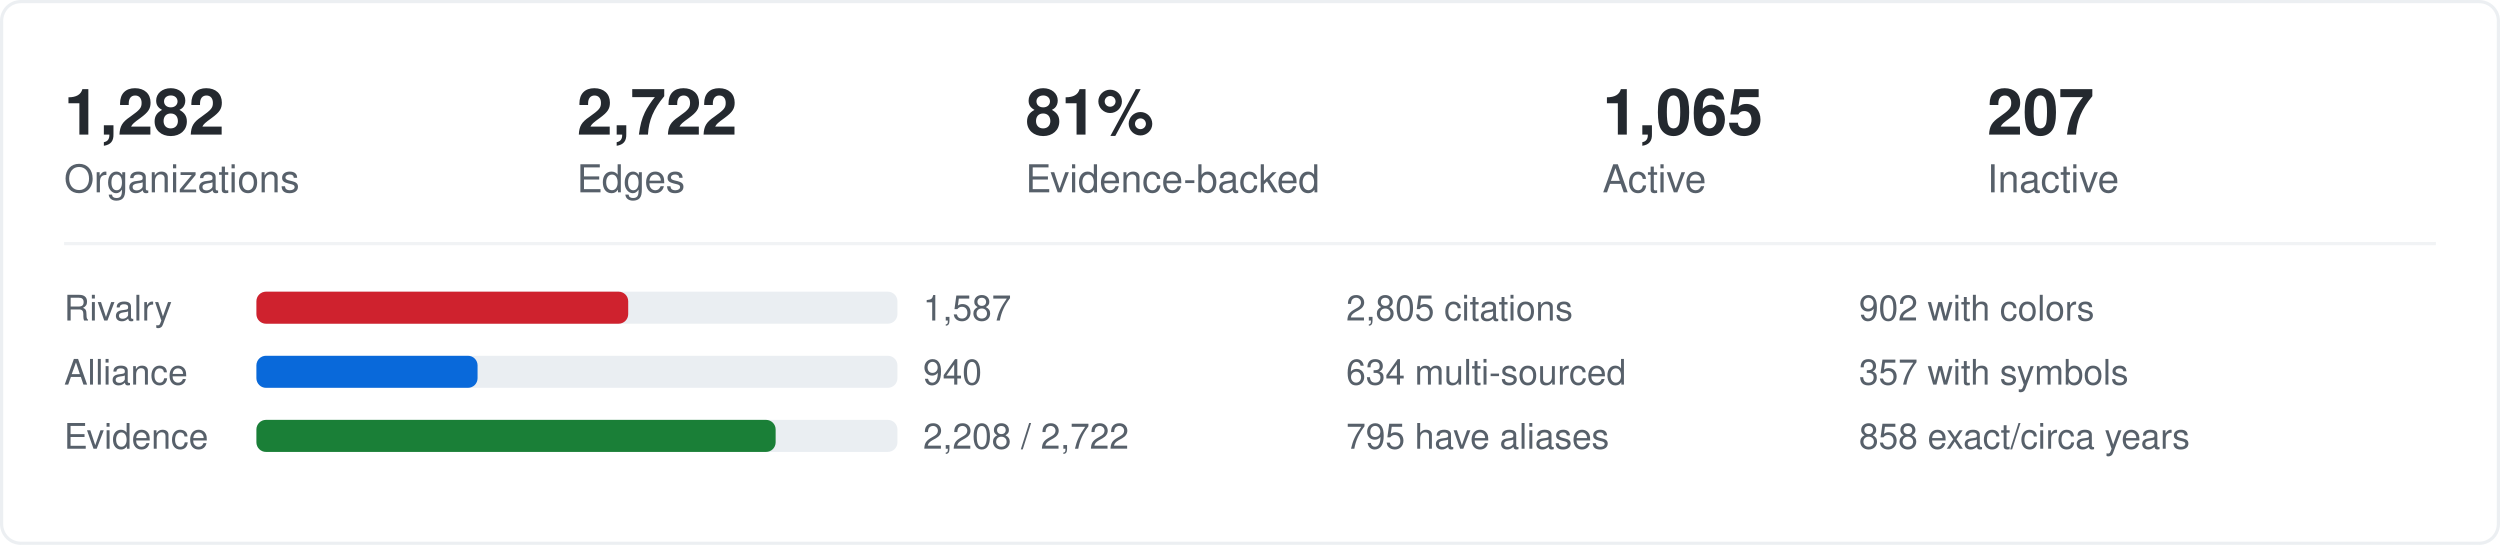
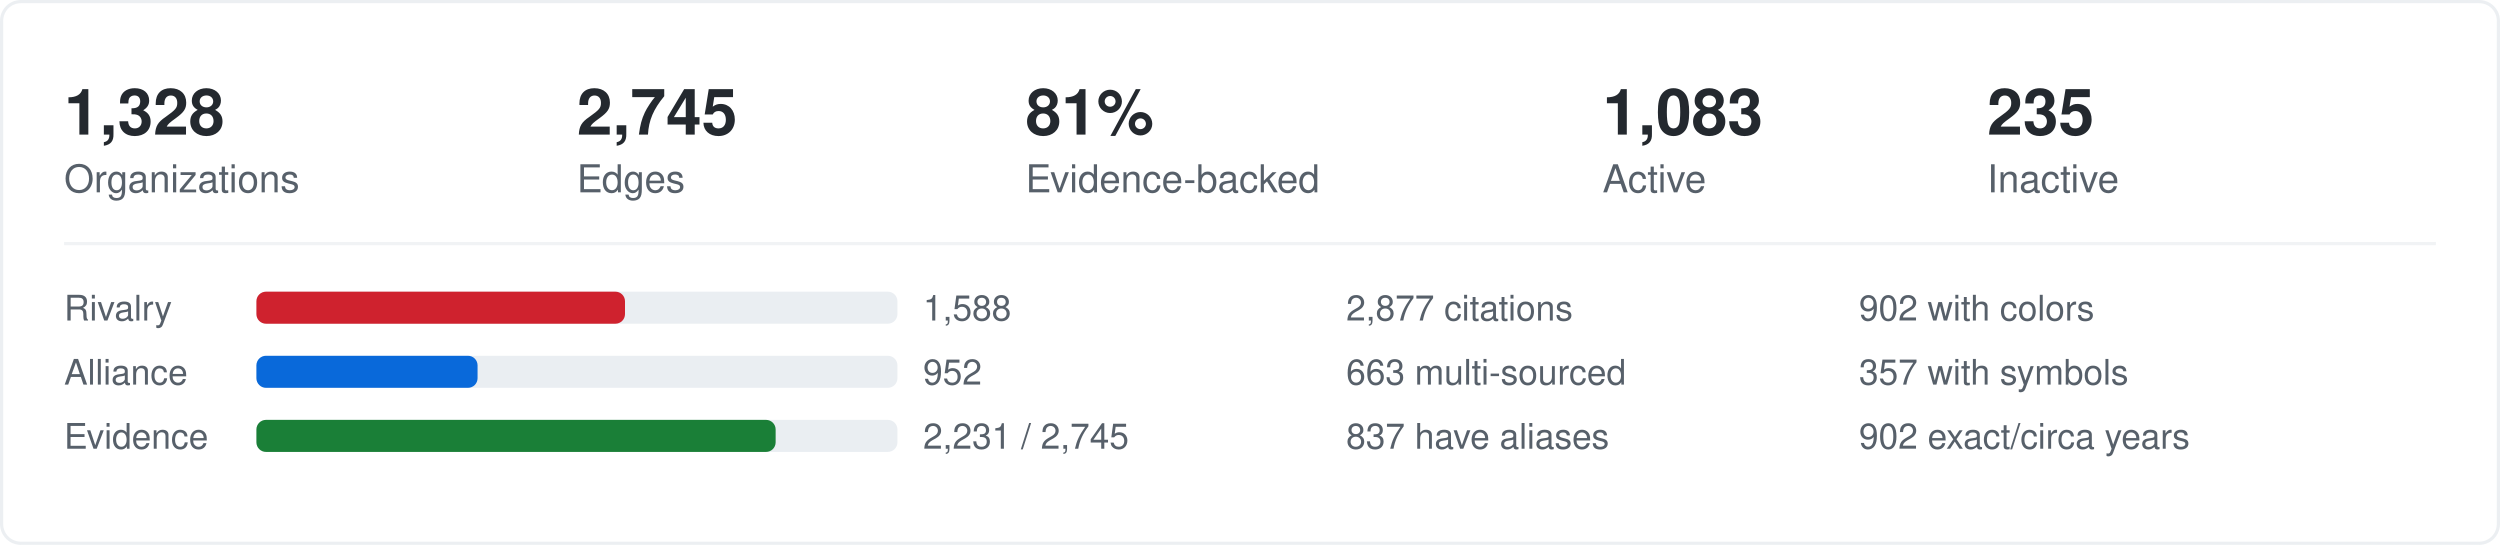
<svg xmlns="http://www.w3.org/2000/svg" width="780" height="170" viewBox="0 0 780 170" fill="none">
  <style>
    .label { font: 400 12px -apple-system,BlinkMacSystemFont,"Segoe UI",Helvetica,Arial,sans-serif; fill: #57606a; }
    .value { font: 600 20px -apple-system,BlinkMacSystemFont,"Segoe UI",Helvetica,Arial,sans-serif; fill: #24292f; }
    .small { font: 400 11px -apple-system,BlinkMacSystemFont,"Segoe UI",Helvetica,Arial,sans-serif; fill: #57606a; }
    .bar-bg { fill: #eaeef2; rx: 3; }
    .bar-red { fill: #cf222e; rx: 3; }
    .bar-blue { fill: #0969da; rx: 3; }
    .bar-green { fill: #1a7f37; rx: 3; }
    @media (prefers-color-scheme: dark) {
      .label { fill: #7d8590; }
      .value { fill: #e6edf3; }
      .small { fill: #7d8590; }
      .bar-bg { fill: #21262d; }
    }
  </style>
  <rect x="0.5" y="0.5" width="779" height="169" rx="6" stroke="#d0d7de" stroke-opacity="0.4" />
-   <text class="value" x="20" y="42">1,282</text>
+   <text class="value" x="20" y="42">1,328</text>
  <text class="label" x="20" y="60">Organizations</text>
-   <text class="value" x="180" y="42">2,722</text>
+   <text class="value" x="180" y="42">2,745</text>
  <text class="label" x="180" y="60">Edges</text>
  <text class="value" x="320" y="42">81%</text>
  <text class="label" x="320" y="60">Evidence-backed</text>
-   <text class="value" x="500" y="42">1,065</text>
+   <text class="value" x="500" y="42">1,083</text>
  <text class="label" x="500" y="60">Active</text>
-   <text class="value" x="620" y="42">207</text>
+   <text class="value" x="620" y="42">235</text>
  <text class="label" x="620" y="60">Inactive</text>
  <line x1="20" y1="76" x2="760" y2="76" stroke="#d0d7de" stroke-opacity="0.3" />
  <text class="small" x="20" y="100">Rivalry</text>
  <rect class="bar-bg" x="80" y="91" width="200" height="10" />
-   <rect class="bar-red" x="80" y="91" width="116" height="10" />
-   <text class="small" x="288" y="100">1,587</text>
+   <rect class="bar-red" x="80" y="91" width="115" height="10" />
+   <text class="small" x="288" y="100">1,588</text>
  <text class="small" x="20" y="120">Alliance</text>
  <rect class="bar-bg" x="80" y="111" width="200" height="10" />
  <rect class="bar-blue" x="80" y="111" width="69" height="10" />
-   <text class="small" x="288" y="120">940</text>
+   <text class="small" x="288" y="120">952</text>
  <text class="small" x="20" y="140">Evidence</text>
  <rect class="bar-bg" x="80" y="131" width="200" height="10" />
  <rect class="bar-green" x="80" y="131" width="162" height="10" />
-   <text class="small" x="288" y="140">2,208 / 2,722</text>
-   <text class="small" x="420" y="100">2,805 citations</text>
-   <text class="small" x="420" y="120">634 multi-sourced</text>
-   <text class="small" x="420" y="140">795 have aliases</text>
+   <text class="small" x="288" y="140">2,231 / 2,745</text>
+   <text class="small" x="420" y="100">2,877 citations</text>
+   <text class="small" x="420" y="120">663 multi-sourced</text>
+   <text class="small" x="420" y="140">837 have aliases</text>
  <text class="small" x="580" y="100">902 with colors</text>
  <text class="small" x="580" y="120">357 with symbols</text>
-   <text class="small" x="580" y="140">858 exact/circa years</text>
+   <text class="small" x="580" y="140">902 exact/circa years</text>
</svg>
